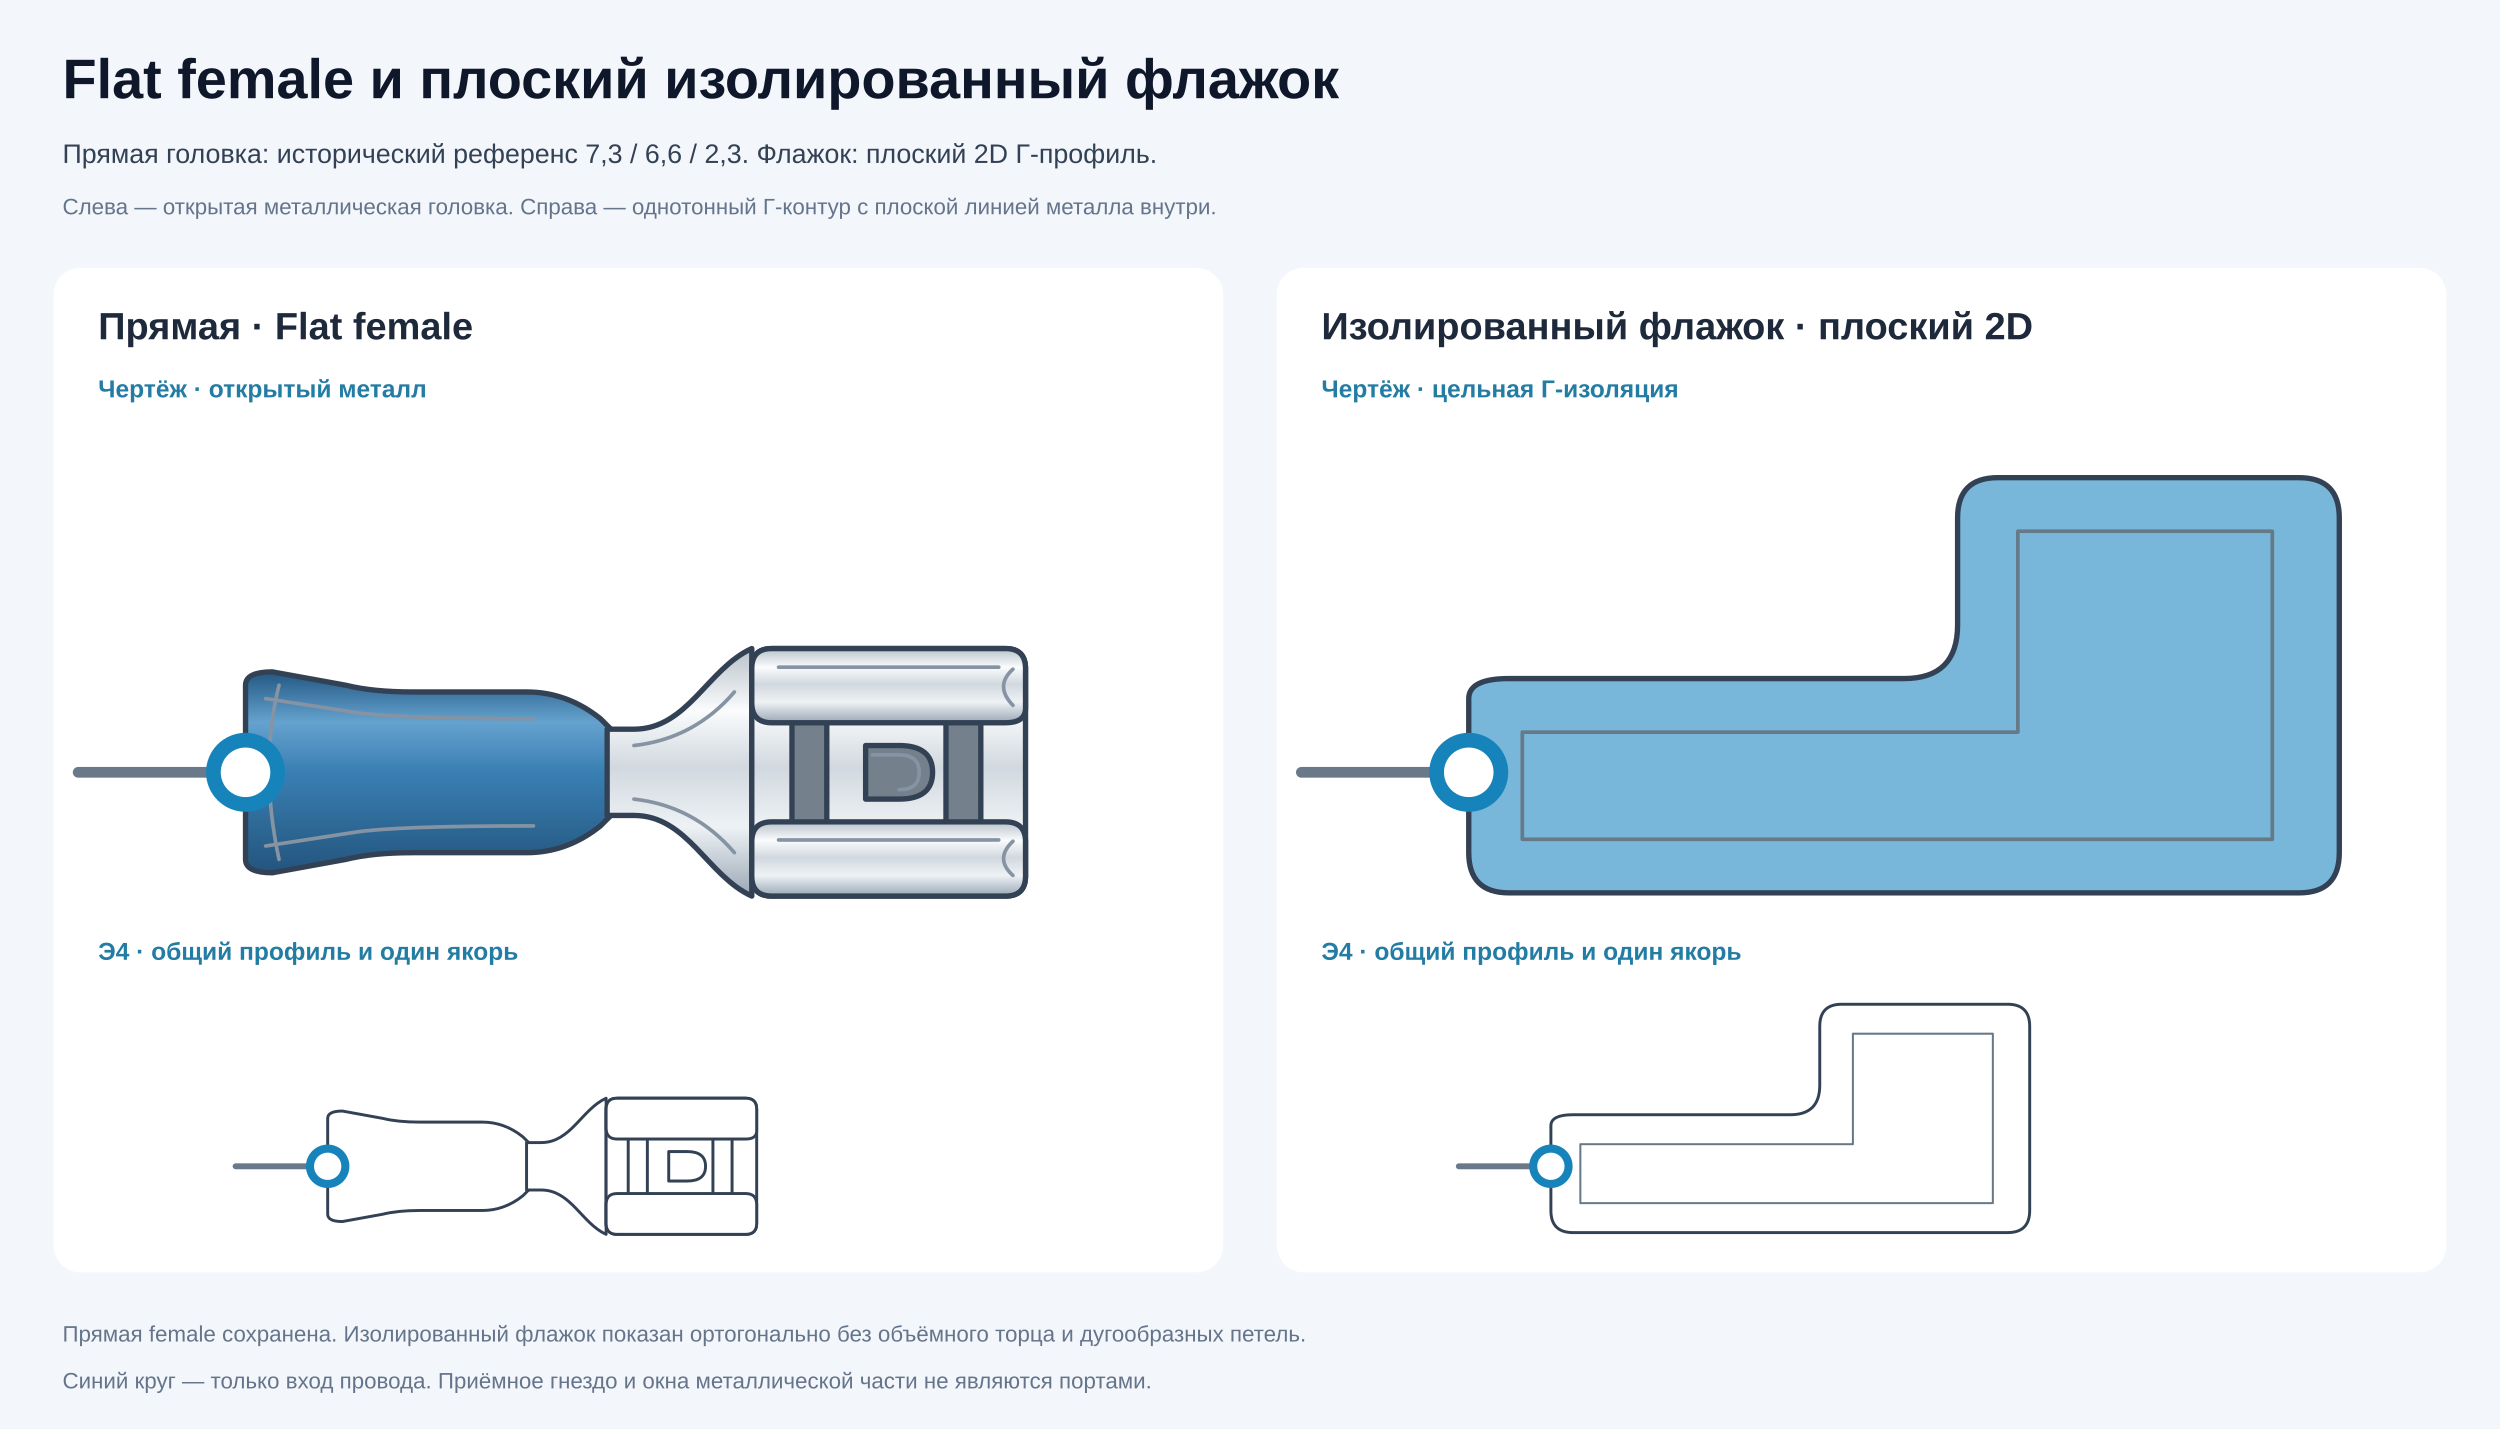
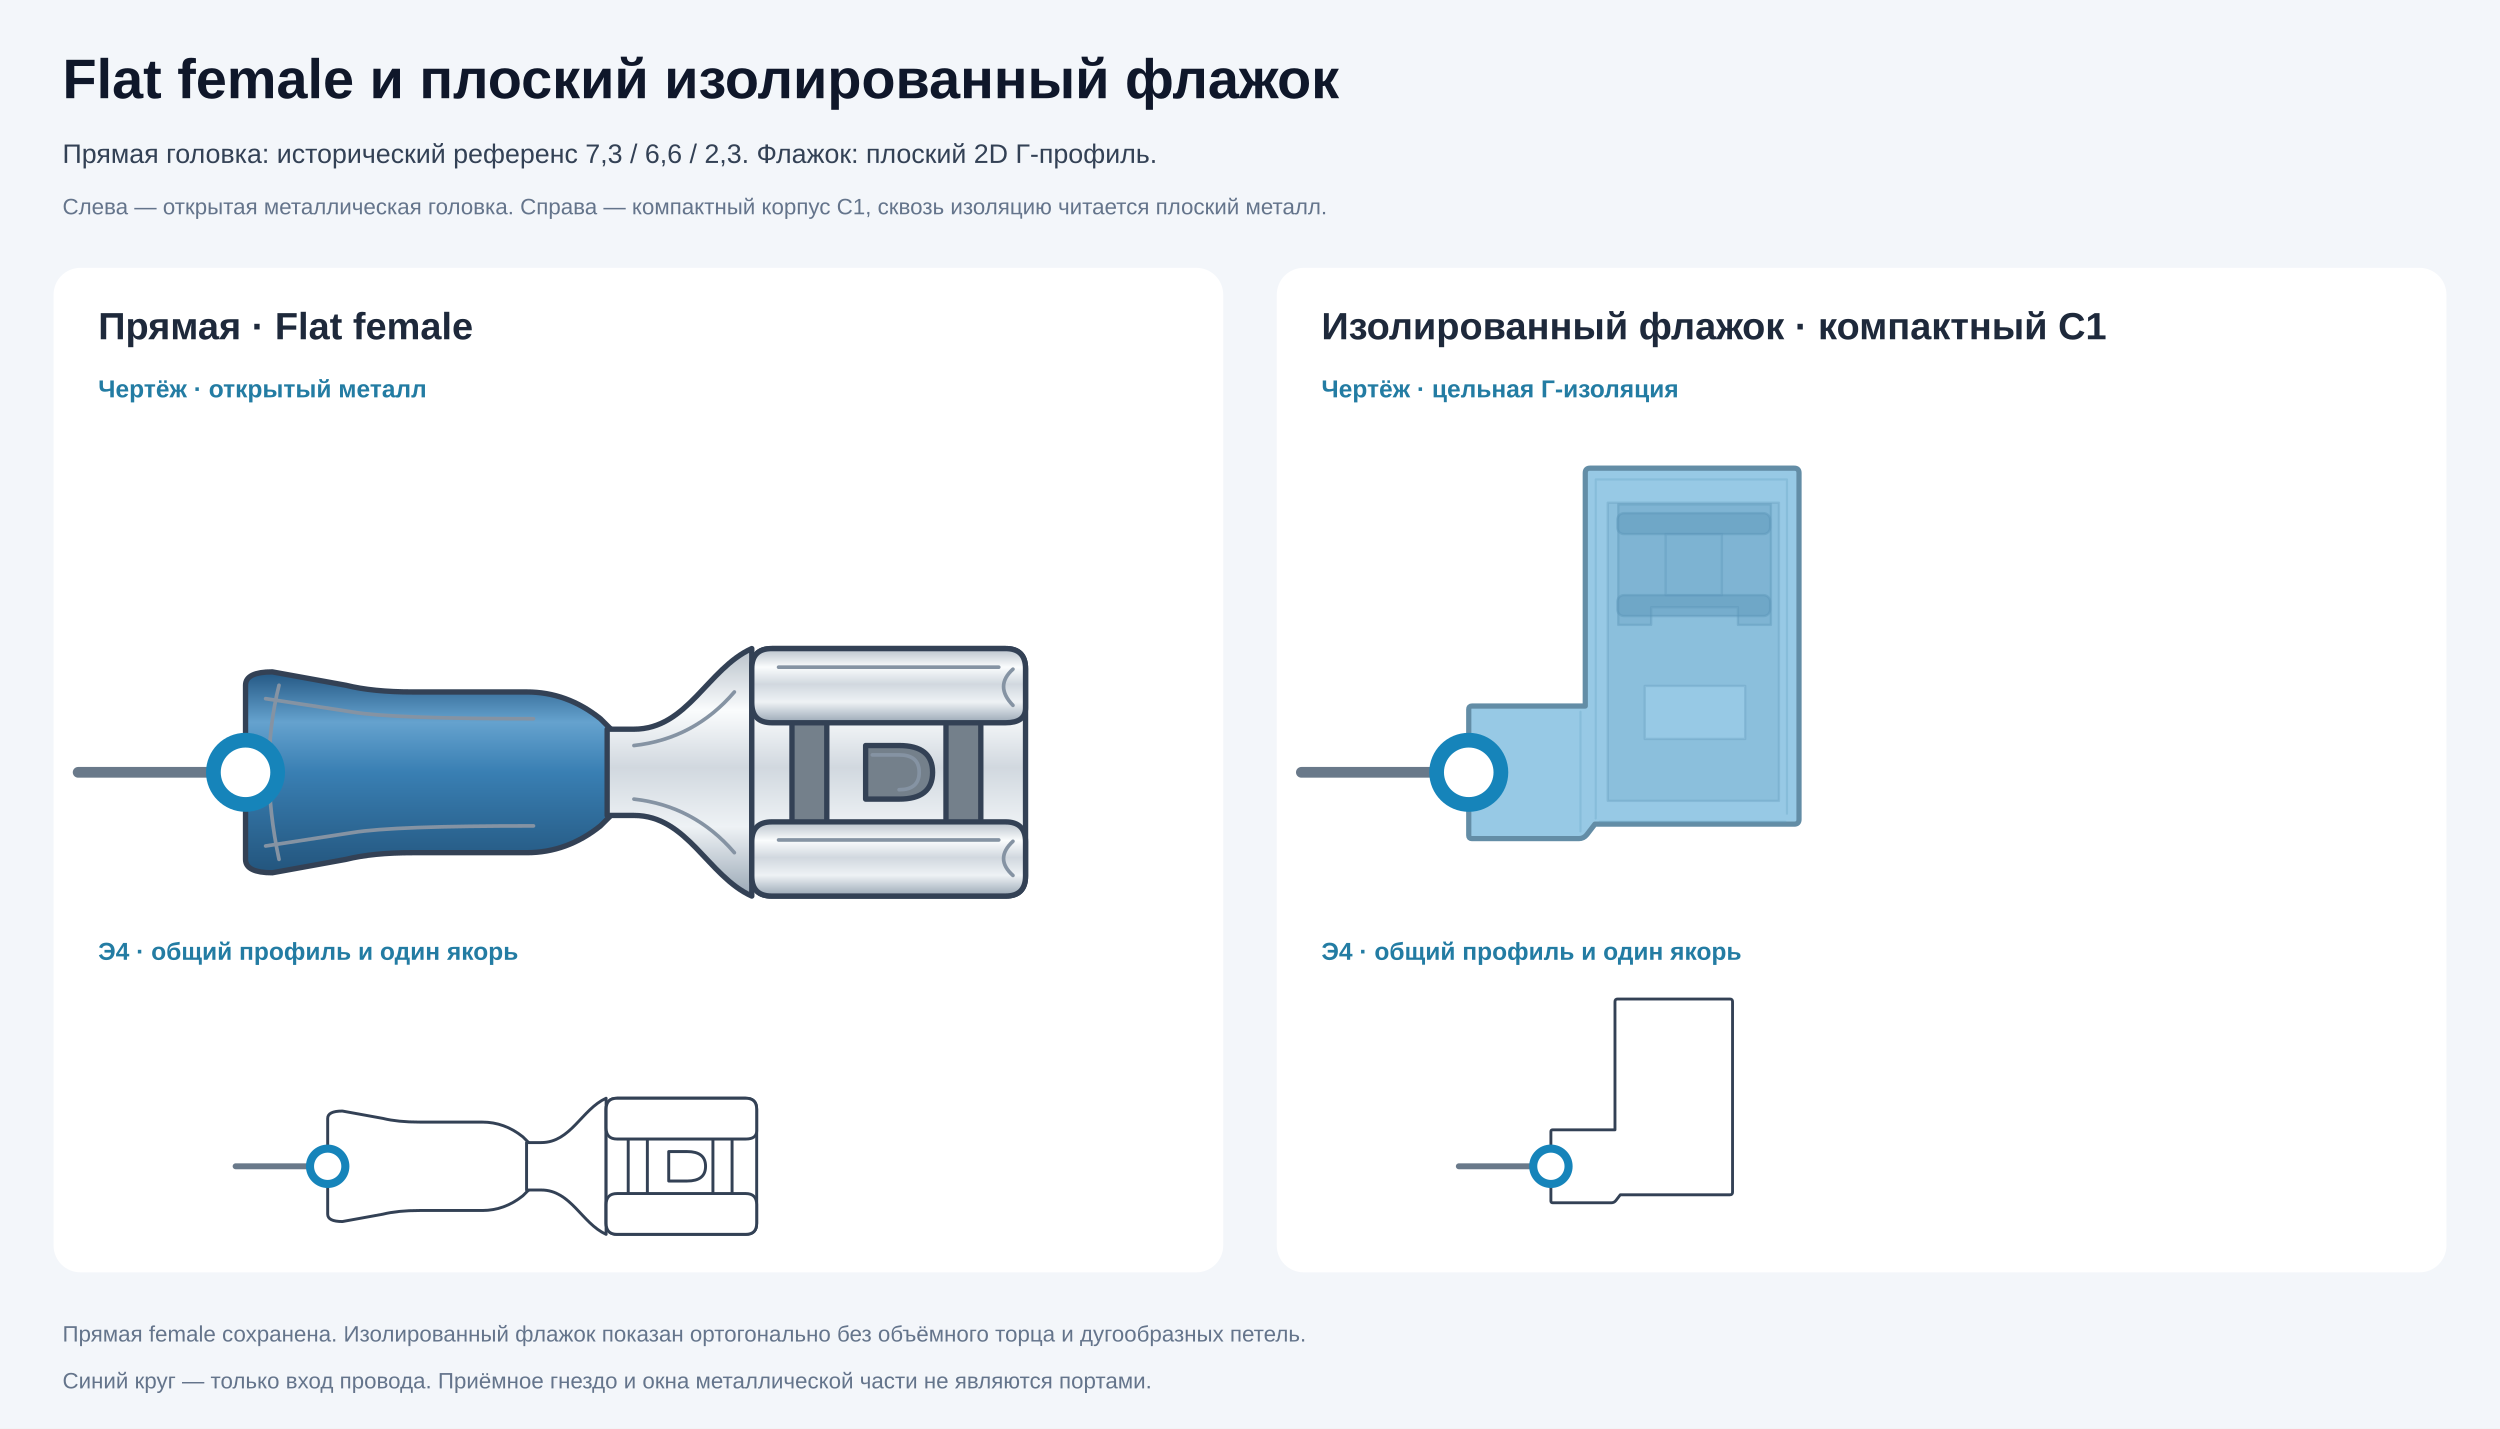
<svg xmlns="http://www.w3.org/2000/svg" width="1120" height="640" viewBox="0 0 1120 640" role="img" aria-labelledby="title">
  <style>svg{font-family:Arial,'Segoe UI',sans-serif} .geom{stroke:#334155;stroke-width:.8;stroke-linecap:round;stroke-linejoin:round} .geom text{stroke:none;stroke-width:0} .detail{stroke:#8593a3;stroke-width:.55;fill:none} .wire{stroke:#69798a;stroke-width:1.6;fill:none;stroke-linecap:round} .text{font-size:12px;fill:#334155;stroke:none} .small{font-size:10px;fill:#64748b;stroke:none} .title{font-size:25px;fill:#0f172a;font-weight:700;stroke:none} .card-title{font-size:17px;fill:#1e293b;font-weight:700;stroke:none} .view{font-size:11px;fill:#237ca3;font-weight:700;stroke:none} .badge{font-size:11px;fill:#1684ba;font-weight:700;stroke:none} .dim{stroke:#5f8f87;stroke-width:.55;fill:none} .dimtext{font-size:11px;fill:#427a70;stroke:none}</style>
  <defs>
    <linearGradient id="metal" x1="0" y1="0" x2="0" y2="1">
      <stop offset="0" stop-color="#b8c1ca" />
      <stop offset=".25" stop-color="#fafcfd" />
      <stop offset=".48" stop-color="#d1d8df" />
      <stop offset=".72" stop-color="#eef2f5" />
      <stop offset="1" stop-color="#99a7b5" />
    </linearGradient>
    <linearGradient id="red" x1="0" y1="0" x2="0" y2="1">
      <stop offset="0" stop-color="#a7383b" />
      <stop offset=".25" stop-color="#ed7778" />
      <stop offset=".48" stop-color="#d95054" />
      <stop offset=".8" stop-color="#c34347" />
      <stop offset="1" stop-color="#993439" />
    </linearGradient>
    <linearGradient id="blue" x1="0" y1="0" x2="0" y2="1">
      <stop offset="0" stop-color="#235783" />
      <stop offset=".25" stop-color="#65a2ce" />
      <stop offset=".5" stop-color="#397fb3" />
      <stop offset="1" stop-color="#23557d" />
    </linearGradient>
    <linearGradient id="yellow" x1="0" y1="0" x2="0" y2="1">
      <stop offset="0" stop-color="#b88c29" />
      <stop offset=".27" stop-color="#ffe6a1" />
      <stop offset=".55" stop-color="#e9bd4d" />
      <stop offset="1" stop-color="#b48c32" />
    </linearGradient>
  </defs>
  <rect x="0" y="0" width="1120" height="640" rx="0" fill="#f3f6fa" />
  <text x="28" y="44" class="title">Flat female и плоский изолированный флажок</text>
  <text x="28" y="73" class="text">Прямая головка: исторический референс 7,3 / 6,6 / 2,3. Флажок: плоский 2D Г-профиль.</text>
-   <text x="28" y="96" class="small">Слева — открытая металлическая головка. Справа — однотонный Г-контур с плоской линией металла внутри.</text>
+   <text x="28" y="96" class="small">Слева — открытая металлическая головка. Справа — компактный корпус C1, сквозь изоляцию читается плоский металл.</text>
  <rect x="24" y="120" width="524" height="450" rx="12" fill="#ffffff" />
  <text x="44" y="152" class="card-title">Прямая · Flat female</text>
  <text x="44" y="178" class="view">Чертёж · открытый металл</text>
  <g transform="translate(14,196) scale(3)">
    <g class="geom">
      <line x1="7" y1="50" x2="32" y2="50" class="wire" />
      <path d="M32 37 Q32 35 36 35 L47 37 Q51 38 57 38 H74 Q80 38 85 42 L88 45 V55 L85 58 Q80 62 74 62 H57 Q51 62 47 63 L36 65 Q32 65 32 63 Z" fill="url(#blue)" />
      <path d="M86 43.56 H90 C98 43.56 101 34.5 107.6 31.52 V68.48 C101 65.5 98 56.44 90 56.44 H86 Z" fill="url(#metal)" />
      <g transform="translate(107.6,50)">
        <path d="M0 -15.48 Q0 -18.48 3 -18.48 H37.88 Q40.88 -18.48 40.88 -15.48 V15.48 Q40.88 18.48 37.88 18.48 H3 Q0 18.48 0 15.48 Z" fill="url(#metal)" />
        <rect x="6" y="-8.2" width="5.2" height="16.4" rx="0.5" fill="#74808b" />
        <rect x="29" y="-8.2" width="5.2" height="16.4" rx="0.5" fill="#74808b" />
        <path d="M17 -4 H22 Q27 -4 27 0 Q27 4 22 4 H17 Z" fill="#74808b" />
        <path d="M3 -18.48 H37.88 Q40.88 -18.48 40.88 -15.48 V-9.6 Q40.88 -7.4 37.88 -7.4 H3 Q0 -7.4 0 -10.4 V-15.48 Q0 -18.48 3 -18.48 Z" fill="url(#metal)" />
        <path d="M3 7.4 H37.88 Q40.88 7.4 40.88 10.4 V15.48 Q40.88 18.48 37.88 18.48 H3 Q0 18.48 0 15.48 V10.4 Q0 7.4 3 7.4 Z" fill="url(#metal)" />
        <path d="M4 -15.7 H36.88 M4 10.1 H36.88 M18 -2.6 H22 Q25 -2.6 25 0 Q25 2.6 22 2.6" fill="none" class="detail" />
        <path d="M39 -15.4 Q36.2 -12.9 39 -10 M39 10.3 Q36.2 12.9 39 15.4" fill="none" class="detail" />
      </g>
      <path d="M35 39 L48 41 Q54 42 75 42 M35 61 L48 59 Q54 58 75 58 M37 37 Q34 49 37 63" fill="none" class="detail" />
      <path d="M90 46 Q99 45 105 38 M90 54 Q99 55 105 62" fill="none" class="detail" />
    </g>
    <circle cx="32" cy="50" r="4.8" fill="#ffffff" data-role="wire-entry" stroke="#1684ba" stroke-width="2.2" />
  </g>
  <text x="44" y="430" class="view">Э4 · общий профиль и один якорь</text>
  <g transform="translate(94,440) scale(1.65)">
    <g class="geom">
      <line x1="7" y1="50" x2="32" y2="50" class="wire" />
      <path d="M32 37 Q32 35 36 35 L47 37 Q51 38 57 38 H74 Q80 38 85 42 L88 45 V55 L85 58 Q80 62 74 62 H57 Q51 62 47 63 L36 65 Q32 65 32 63 Z" fill="#fff" />
      <path d="M86 43.56 H90 C98 43.56 101 34.5 107.6 31.52 V68.48 C101 65.5 98 56.44 90 56.44 H86 Z" fill="#fff" />
      <g transform="translate(107.6,50)">
        <path d="M0 -15.48 Q0 -18.48 3 -18.48 H37.88 Q40.88 -18.48 40.88 -15.48 V15.48 Q40.88 18.48 37.88 18.48 H3 Q0 18.48 0 15.48 Z" fill="#fff" />
        <rect x="6" y="-8.2" width="5.2" height="16.4" rx="0.5" fill="#fff" />
        <rect x="29" y="-8.2" width="5.2" height="16.4" rx="0.5" fill="#fff" />
        <path d="M17 -4 H22 Q27 -4 27 0 Q27 4 22 4 H17 Z" fill="#fff" />
        <path d="M3 -18.48 H37.88 Q40.88 -18.48 40.88 -15.48 V-9.6 Q40.88 -7.4 37.88 -7.4 H3 Q0 -7.4 0 -10.4 V-15.48 Q0 -18.48 3 -18.48 Z" fill="#fff" />
        <path d="M3 7.4 H37.88 Q40.88 7.4 40.88 10.4 V15.48 Q40.88 18.48 37.88 18.48 H3 Q0 18.48 0 15.48 V10.4 Q0 7.4 3 7.4 Z" fill="#fff" />
      </g>
    </g>
    <circle cx="32" cy="50" r="4.8" fill="#ffffff" data-role="wire-entry" stroke="#1684ba" stroke-width="2.2" />
  </g>
  <rect x="572" y="120" width="524" height="450" rx="12" fill="#ffffff" />
-   <text x="592" y="152" class="card-title">Изолированный флажок · плоский 2D</text>
+   <text x="592" y="152" class="card-title">Изолированный флажок · компактный C1</text>
  <text x="592" y="178" class="view">Чертёж · цельная Г-изоляция</text>
  <g transform="translate(562,196) scale(3)">
    <g class="geom">
      <line x1="7" y1="50" x2="32" y2="50" class="wire" />
-       <path d="M32 39 Q32 36 38 36 H97 Q105 36 105 28 V12 Q105 6 111 6 H156 Q162 6 162 12 V62 Q162 68 156 68 H38 Q32 68 32 62 Z" fill="#78b7da" />
-       <path d="M40 44 H114 V14 H152 V60 H40 Z" fill="none" stroke="#657987" stroke-width=".55" />
+       <g transform="matrix(0,-.12,.12,0,29,61.7)">
+         <path d="M62 198 H433 V411 H62 Z M139 244 H205 V369 H139 Z" fill="#a8b4bc" fill-rule="evenodd" fill-opacity=".34" stroke="#6b7e8b" stroke-opacity=".32" stroke-width="3" />
+         <path d="M281 211 H431 V401 H281 V360 H303 V252 H281 Z" fill="#8597a4" fill-opacity=".35" stroke="#617687" stroke-opacity=".38" stroke-width="3" />
+         <g fill="#697f8f" fill-opacity=".46" stroke="#5d7485" stroke-opacity=".4" stroke-width="3">
+           <rect x="292" y="210" width="26" height="190" rx="8" fill="#697f8f" />
+           <rect x="394" y="210" width="26" height="190" rx="8" fill="#697f8f" />
+         </g>
+         <path d="M318 270 H394 V340 H318 Z" fill="#b4c0c9" fill-opacity=".32" stroke="#647a8c" stroke-opacity=".35" stroke-width="3" />
+         <path d="M19 25 H176 Q180 25 180 29 V170 H470 Q476 170 476 176 V430 Q476 436 470 436 H39 Q33 436 33 430 V182 L20 172 Q15 168 15 162 V29 Q15 25 19 25 Z" fill="#55a8d5" fill-opacity=".61" stroke="#638da6" stroke-width="6.5" />
+         <path d="M40 183 H462 V421 H46 M24 164 H173 M36 188 V419" fill="none" stroke="#5e9dc0" stroke-opacity=".28" stroke-width="2.7" />
+       </g>
    </g>
    <circle cx="32" cy="50" r="4.8" fill="#ffffff" data-role="wire-entry" stroke="#1684ba" stroke-width="2.2" />
  </g>
  <text x="592" y="430" class="view">Э4 · общий профиль и один якорь</text>
  <g transform="translate(642,440) scale(1.65)">
    <g class="geom">
      <line x1="7" y1="50" x2="32" y2="50" class="wire" />
-       <path d="M32 39 Q32 36 38 36 H97 Q105 36 105 28 V12 Q105 6 111 6 H156 Q162 6 162 12 V62 Q162 68 156 68 H38 Q32 68 32 62 Z" fill="#fff" />
-       <path d="M40 44 H114 V14 H152 V60 H40 Z" fill="none" stroke="#657987" stroke-width=".55" />
+       <g transform="matrix(0,-.12,.12,0,29,61.7)">
+         <path d="M19 25 H176 Q180 25 180 29 V170 H470 Q476 170 476 176 V430 Q476 436 470 436 H39 Q33 436 33 430 V182 L20 172 Q15 168 15 162 V29 Q15 25 19 25 Z" fill="#fff" stroke-width="6.5" />
+       </g>
    </g>
    <circle cx="32" cy="50" r="4.8" fill="#ffffff" data-role="wire-entry" stroke="#1684ba" stroke-width="2.2" />
  </g>
  <text x="28" y="601" class="small">Прямая female сохранена. Изолированный флажок показан ортогонально без объёмного торца и дугообразных петель.</text>
  <text x="28" y="622" class="small">Синий круг — только вход провода. Приёмное гнездо и окна металлической части не являются портами.</text>
</svg>
